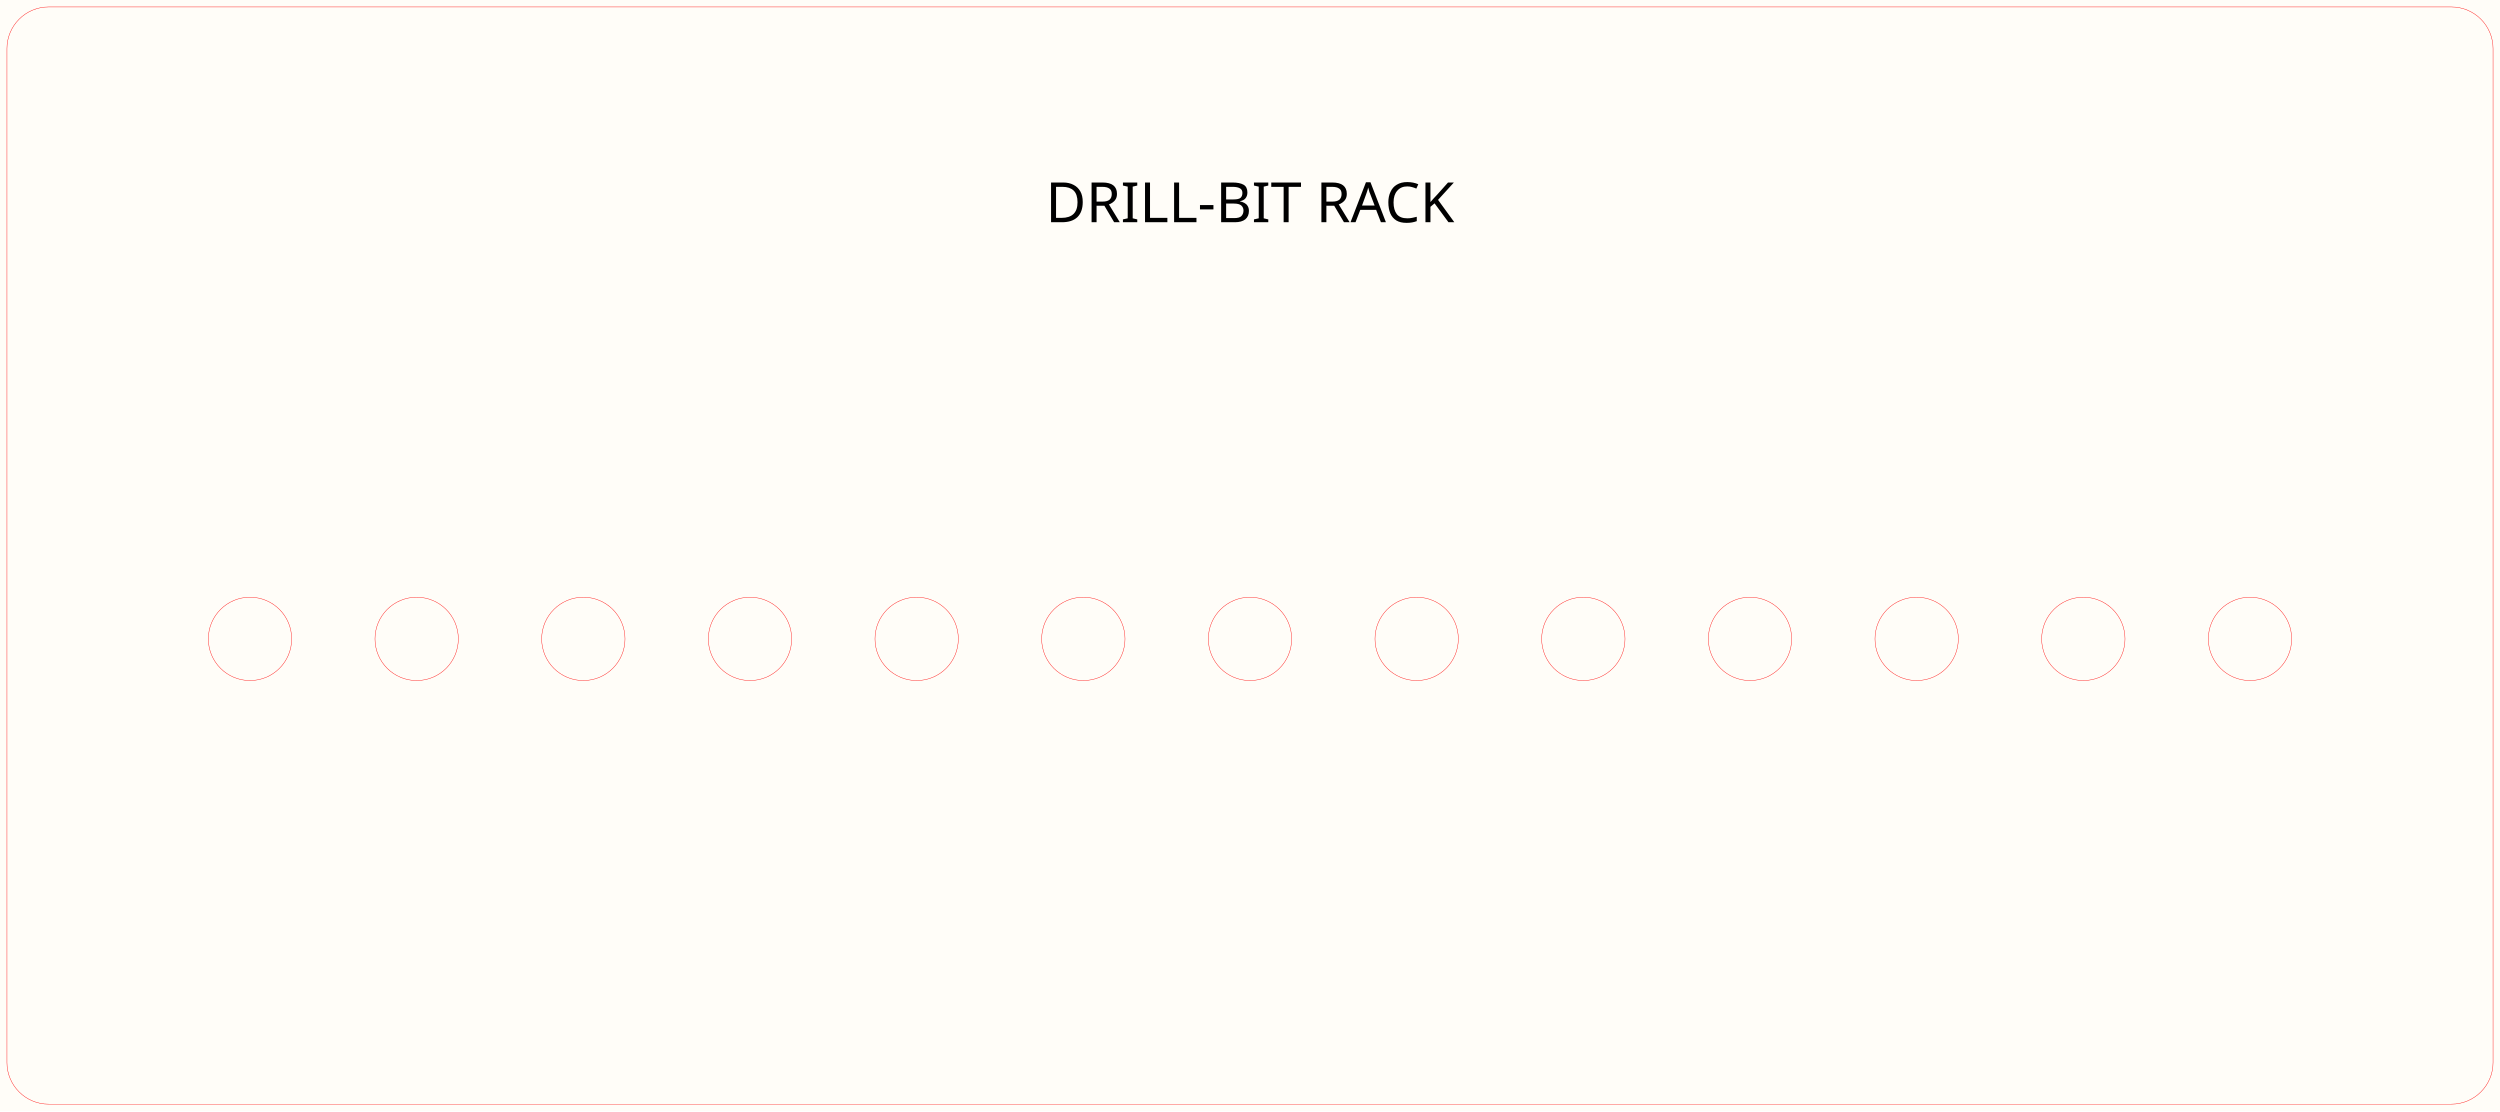
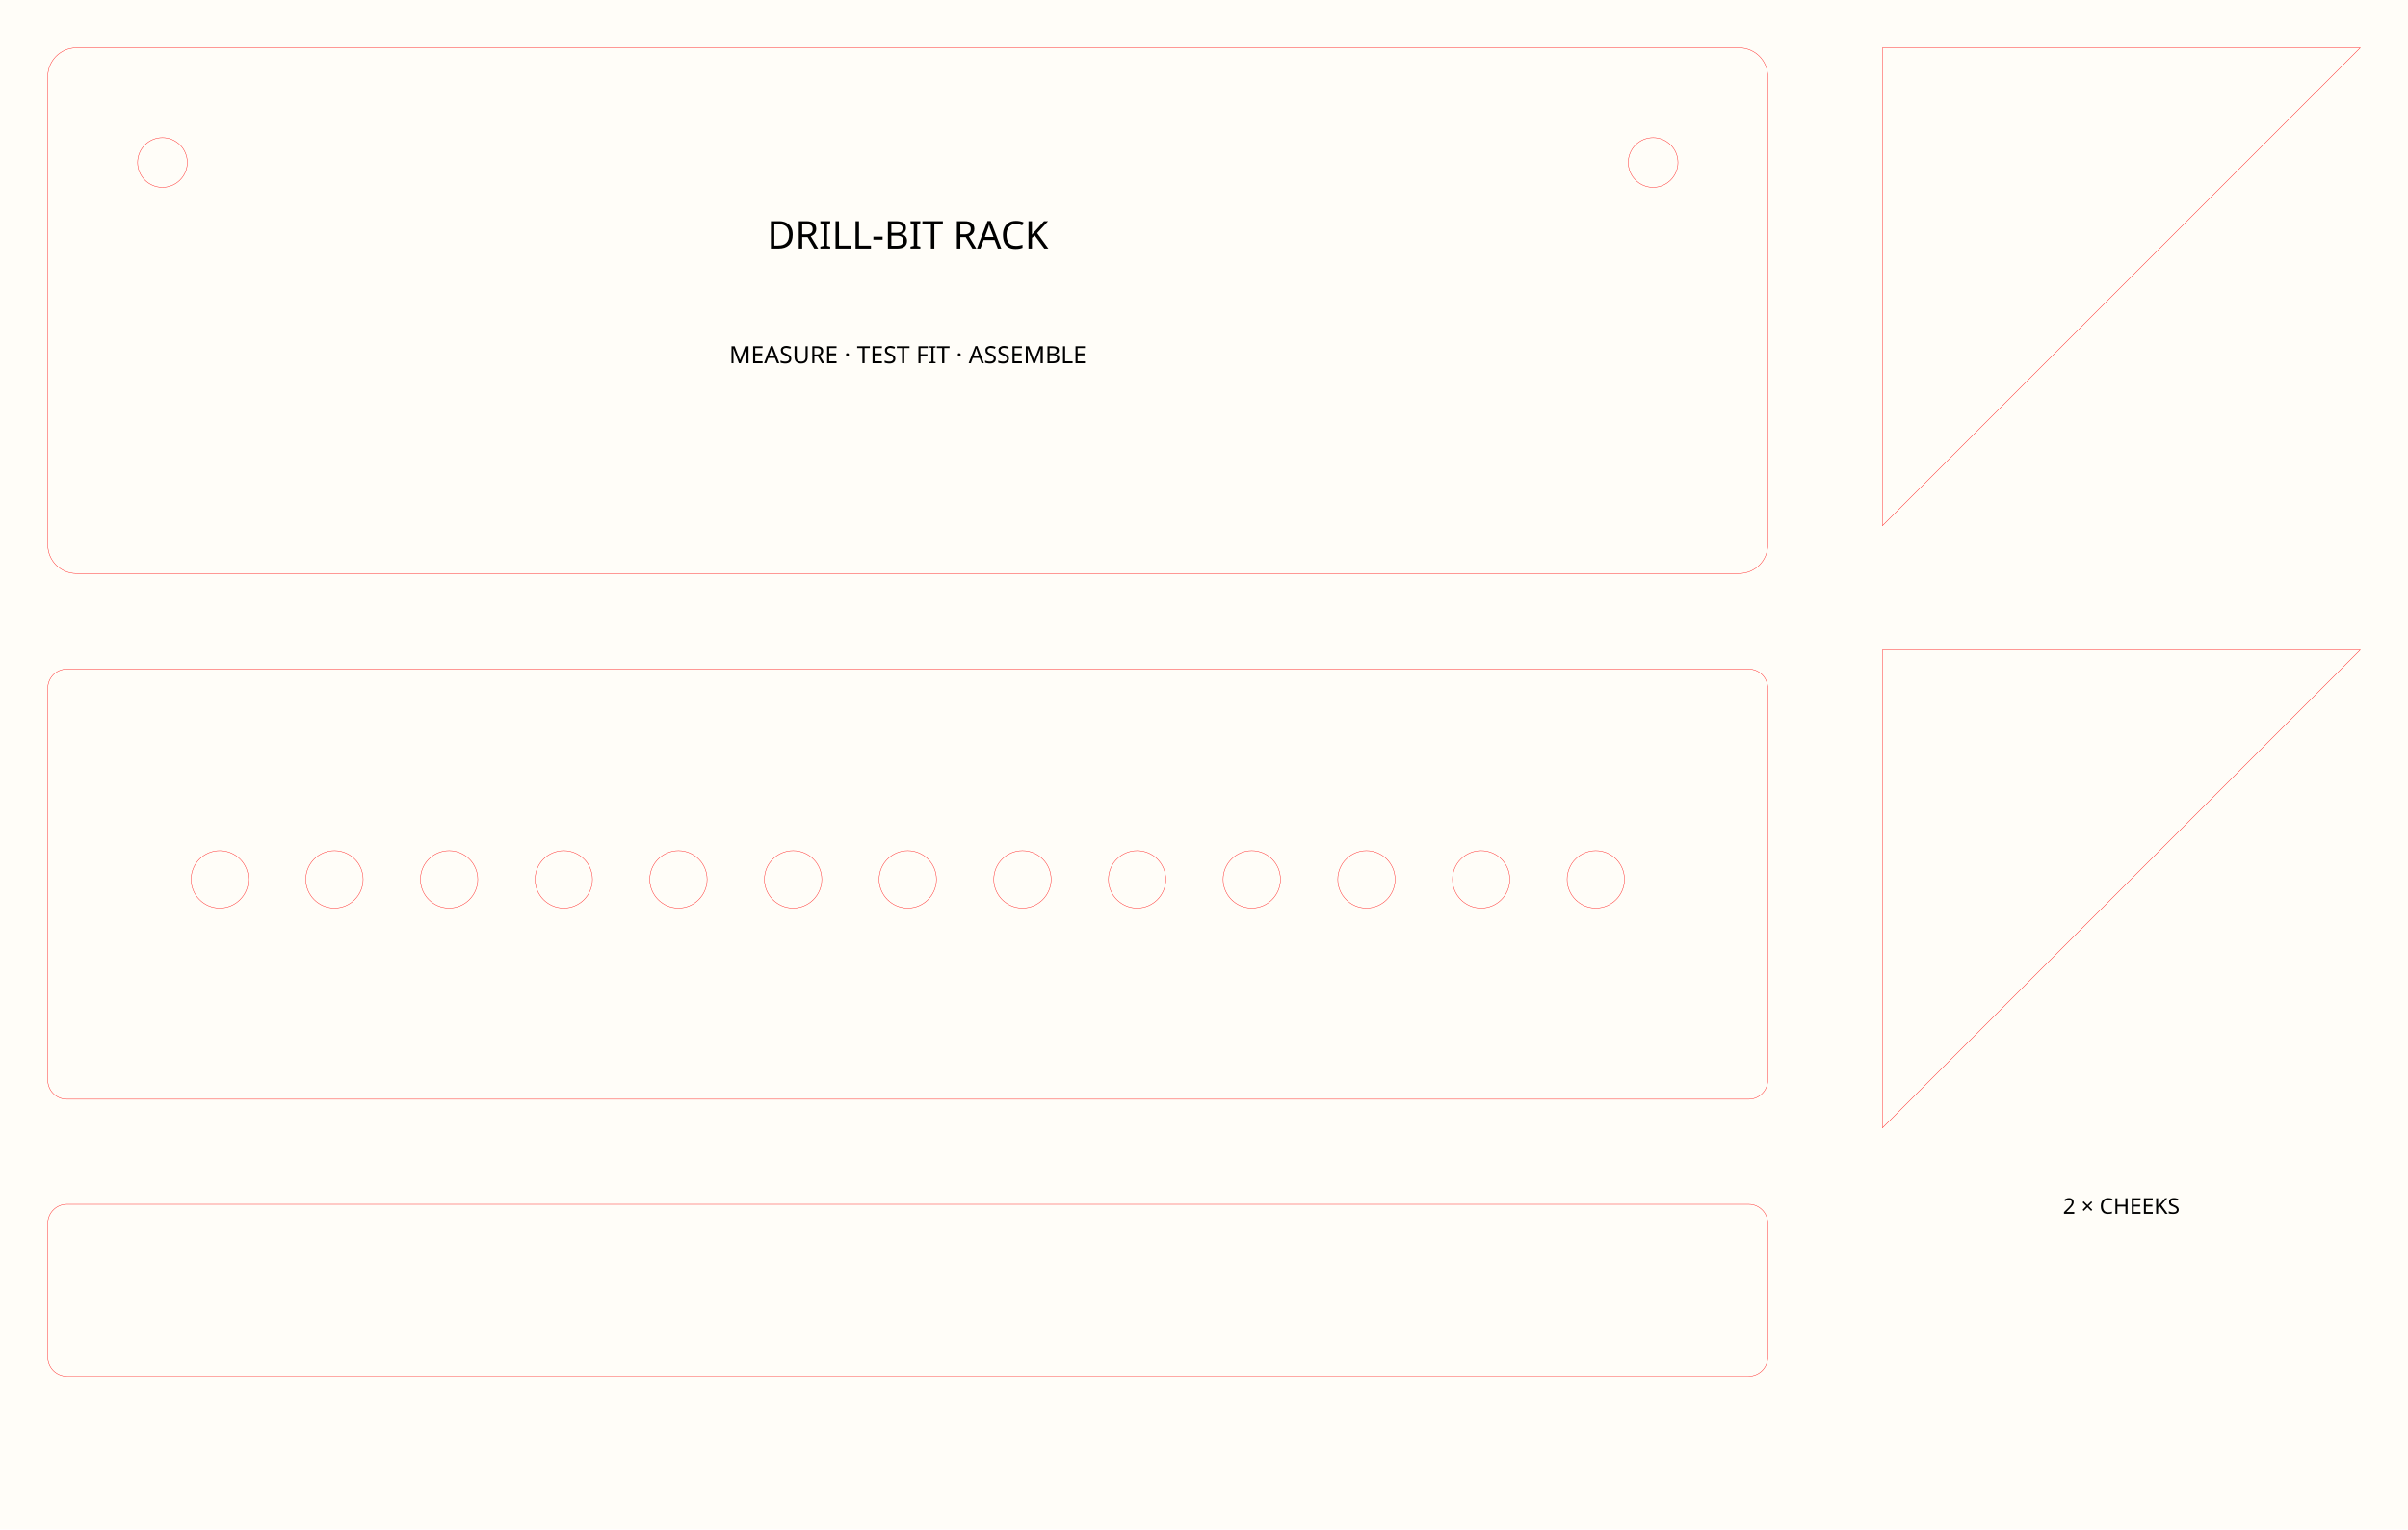
- <svg xmlns="http://www.w3.org/2000/svg" width="640" height="284.444" viewBox="0 0 180 80">
-   <rect x="0" y="0" width="180" height="80" fill="#fffdf8" />
+ <svg xmlns="http://www.w3.org/2000/svg" width="640" height="406.349" viewBox="0 0 252 160">
+   <rect x="0" y="0" width="252" height="160" fill="#fffdf8" />
  <g id="cut" aria-label="CUT">
-     <rect x="0.5" y="0.5" width="179" height="79" rx="3" ry="3" fill="none" stroke="#ff0000" stroke-width="0.1" vector-effect="non-scaling-stroke" data-operation="CUT" data-closed="true" />
-     <circle cx="18" cy="46" r="3" fill="none" stroke="#ff0000" stroke-width="0.1" vector-effect="non-scaling-stroke" data-operation="CUT" data-closed="true" />
-     <circle cx="30" cy="46" r="3" fill="none" stroke="#ff0000" stroke-width="0.1" vector-effect="non-scaling-stroke" data-operation="CUT" data-closed="true" />
-     <circle cx="42" cy="46" r="3" fill="none" stroke="#ff0000" stroke-width="0.1" vector-effect="non-scaling-stroke" data-operation="CUT" data-closed="true" />
-     <circle cx="54" cy="46" r="3" fill="none" stroke="#ff0000" stroke-width="0.1" vector-effect="non-scaling-stroke" data-operation="CUT" data-closed="true" />
-     <circle cx="66" cy="46" r="3" fill="none" stroke="#ff0000" stroke-width="0.1" vector-effect="non-scaling-stroke" data-operation="CUT" data-closed="true" />
-     <circle cx="78" cy="46" r="3" fill="none" stroke="#ff0000" stroke-width="0.1" vector-effect="non-scaling-stroke" data-operation="CUT" data-closed="true" />
-     <circle cx="90" cy="46" r="3" fill="none" stroke="#ff0000" stroke-width="0.1" vector-effect="non-scaling-stroke" data-operation="CUT" data-closed="true" />
-     <circle cx="102" cy="46" r="3" fill="none" stroke="#ff0000" stroke-width="0.1" vector-effect="non-scaling-stroke" data-operation="CUT" data-closed="true" />
-     <circle cx="114" cy="46" r="3" fill="none" stroke="#ff0000" stroke-width="0.1" vector-effect="non-scaling-stroke" data-operation="CUT" data-closed="true" />
-     <circle cx="126" cy="46" r="3" fill="none" stroke="#ff0000" stroke-width="0.1" vector-effect="non-scaling-stroke" data-operation="CUT" data-closed="true" />
-     <circle cx="138" cy="46" r="3" fill="none" stroke="#ff0000" stroke-width="0.1" vector-effect="non-scaling-stroke" data-operation="CUT" data-closed="true" />
-     <circle cx="150" cy="46" r="3" fill="none" stroke="#ff0000" stroke-width="0.1" vector-effect="non-scaling-stroke" data-operation="CUT" data-closed="true" />
-     <circle cx="162" cy="46" r="3" fill="none" stroke="#ff0000" stroke-width="0.1" vector-effect="non-scaling-stroke" data-operation="CUT" data-closed="true" />
+     <rect x="5" y="5" width="180" height="55" rx="3" ry="3" fill="none" stroke="#ff0000" stroke-width="0.1" vector-effect="non-scaling-stroke" data-operation="CUT" data-closed="true" />
+     <circle cx="17" cy="17" r="2.6" fill="none" stroke="#ff0000" stroke-width="0.1" vector-effect="non-scaling-stroke" data-operation="CUT" data-closed="true" />
+     <circle cx="173" cy="17" r="2.6" fill="none" stroke="#ff0000" stroke-width="0.1" vector-effect="non-scaling-stroke" data-operation="CUT" data-closed="true" />
+     <rect x="5" y="70" width="180" height="45" rx="2" ry="2" fill="none" stroke="#ff0000" stroke-width="0.1" vector-effect="non-scaling-stroke" data-operation="CUT" data-closed="true" />
+     <rect x="5" y="126" width="180" height="18" rx="2" ry="2" fill="none" stroke="#ff0000" stroke-width="0.1" vector-effect="non-scaling-stroke" data-operation="CUT" data-closed="true" />
+     <polygon points="197,5 247,5 197,55" fill="none" stroke="#ff0000" stroke-width="0.1" vector-effect="non-scaling-stroke" data-operation="CUT" data-closed="true" />
+     <polygon points="197,68 247,68 197,118" fill="none" stroke="#ff0000" stroke-width="0.1" vector-effect="non-scaling-stroke" data-operation="CUT" data-closed="true" />
+     <circle cx="23" cy="92" r="3" fill="none" stroke="#ff0000" stroke-width="0.1" vector-effect="non-scaling-stroke" data-operation="CUT" data-closed="true" />
+     <circle cx="35" cy="92" r="3" fill="none" stroke="#ff0000" stroke-width="0.1" vector-effect="non-scaling-stroke" data-operation="CUT" data-closed="true" />
+     <circle cx="47" cy="92" r="3" fill="none" stroke="#ff0000" stroke-width="0.1" vector-effect="non-scaling-stroke" data-operation="CUT" data-closed="true" />
+     <circle cx="59" cy="92" r="3" fill="none" stroke="#ff0000" stroke-width="0.1" vector-effect="non-scaling-stroke" data-operation="CUT" data-closed="true" />
+     <circle cx="71" cy="92" r="3" fill="none" stroke="#ff0000" stroke-width="0.1" vector-effect="non-scaling-stroke" data-operation="CUT" data-closed="true" />
+     <circle cx="83" cy="92" r="3" fill="none" stroke="#ff0000" stroke-width="0.1" vector-effect="non-scaling-stroke" data-operation="CUT" data-closed="true" />
+     <circle cx="95" cy="92" r="3" fill="none" stroke="#ff0000" stroke-width="0.1" vector-effect="non-scaling-stroke" data-operation="CUT" data-closed="true" />
+     <circle cx="107" cy="92" r="3" fill="none" stroke="#ff0000" stroke-width="0.1" vector-effect="non-scaling-stroke" data-operation="CUT" data-closed="true" />
+     <circle cx="119" cy="92" r="3" fill="none" stroke="#ff0000" stroke-width="0.1" vector-effect="non-scaling-stroke" data-operation="CUT" data-closed="true" />
+     <circle cx="131" cy="92" r="3" fill="none" stroke="#ff0000" stroke-width="0.1" vector-effect="non-scaling-stroke" data-operation="CUT" data-closed="true" />
+     <circle cx="143" cy="92" r="3" fill="none" stroke="#ff0000" stroke-width="0.1" vector-effect="non-scaling-stroke" data-operation="CUT" data-closed="true" />
+     <circle cx="155" cy="92" r="3" fill="none" stroke="#ff0000" stroke-width="0.1" vector-effect="non-scaling-stroke" data-operation="CUT" data-closed="true" />
+     <circle cx="167" cy="92" r="3" fill="none" stroke="#ff0000" stroke-width="0.1" vector-effect="non-scaling-stroke" data-operation="CUT" data-closed="true" />
  </g>
  <g id="engrave" aria-label="ENGRAVE">
-     <text x="90" y="16" font-family="sans-serif" font-size="4" text-anchor="middle" fill="#000000" stroke="none" data-operation="ENGRAVE">DRILL-BIT RACK</text>
+     <text x="95" y="26" font-family="sans-serif" font-size="4" text-anchor="middle" fill="#000000" stroke="none" data-operation="ENGRAVE">DRILL-BIT RACK</text>
+     <text x="95" y="38" font-family="sans-serif" font-size="2.5" text-anchor="middle" fill="#000000" stroke="none" data-operation="ENGRAVE">MEASURE · TEST FIT · ASSEMBLE</text>
+     <text x="222" y="127" font-family="sans-serif" font-size="2.3" text-anchor="middle" fill="#000000" stroke="none" data-operation="ENGRAVE">2 × CHEEKS</text>
  </g>
</svg>
